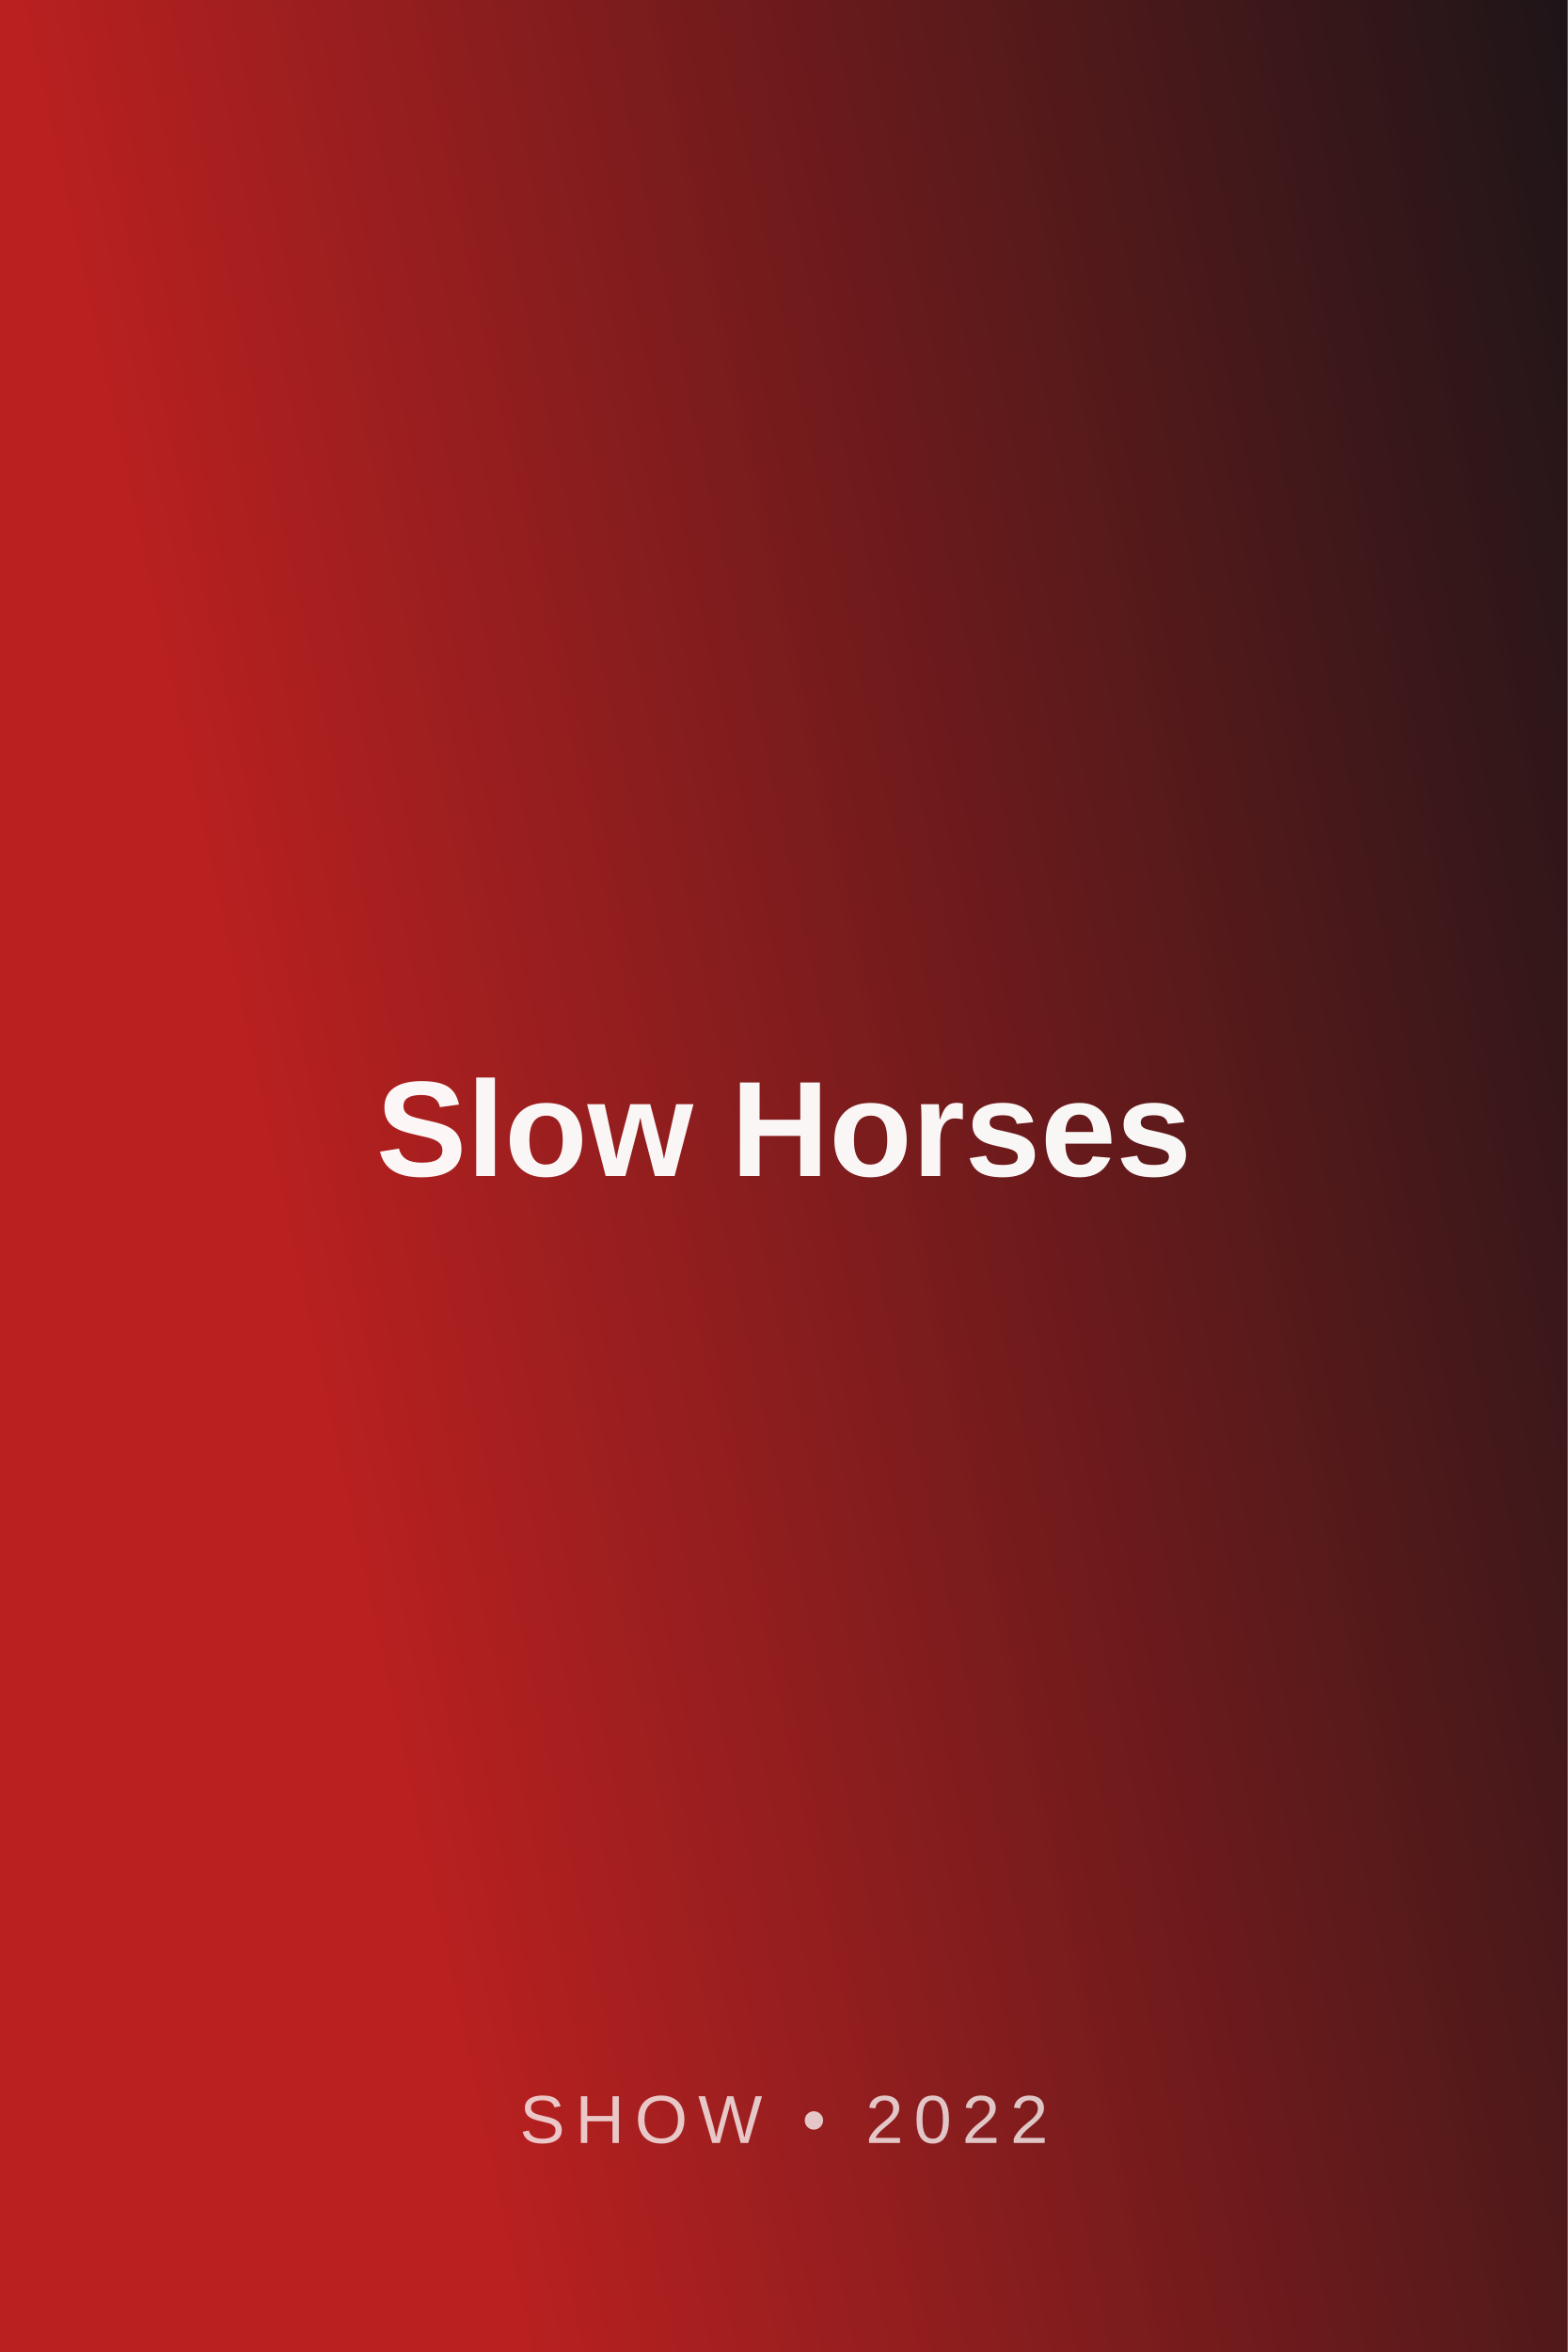
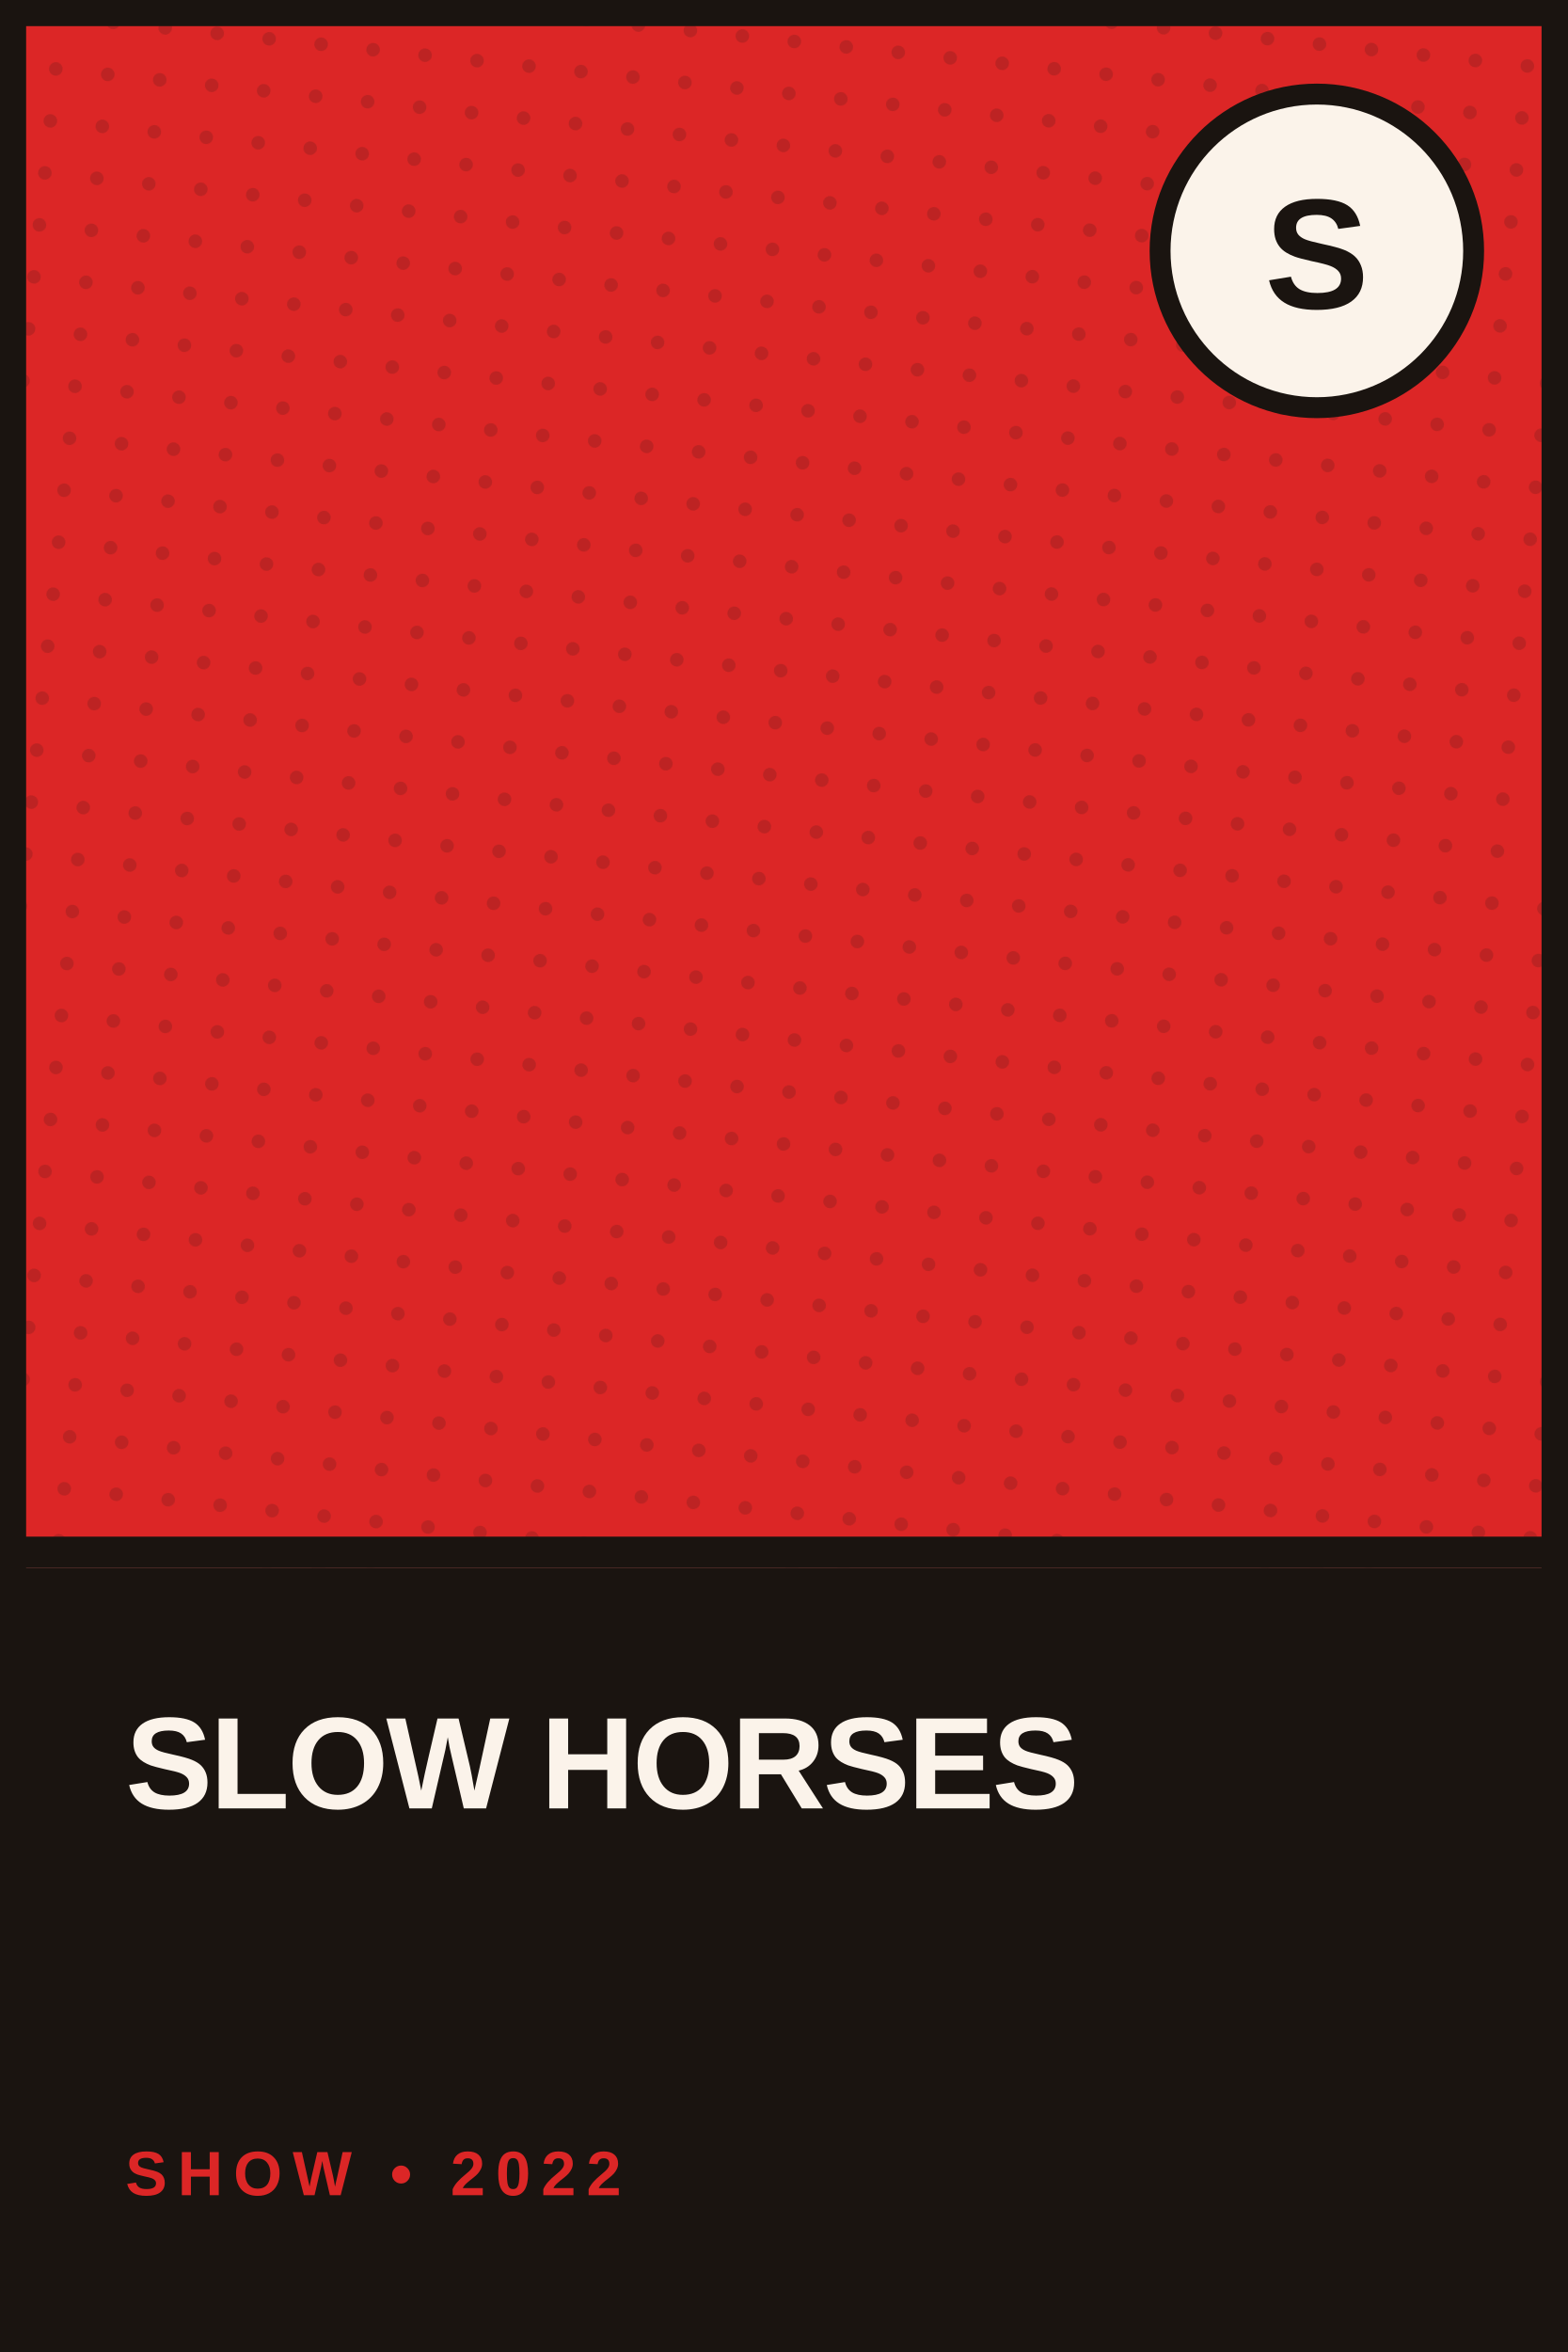
<svg xmlns="http://www.w3.org/2000/svg" viewBox="0 0 300 450">
  <defs>
-     <linearGradient id="g" gradientTransform="rotate(342)">
-       <stop offset="0%" stop-color="#dc2626" />
-       <stop offset="100%" stop-color="#18181b" />
-     </linearGradient>
+     <pattern id="dots-slow-horses" width="10" height="10" patternUnits="userSpaceOnUse" patternTransform="rotate(6)">
+       <circle cx="2" cy="2" r="1.3" fill="#1a1410" opacity="0.16" />
+     </pattern>
  </defs>
-   <rect width="300" height="450" fill="url(#g)" />
-   <rect width="300" height="450" fill="black" opacity="0.15" />
-   <text x="150" y="225" text-anchor="middle" font-family="'Segoe UI', Arial, sans-serif" font-size="26" font-weight="700" fill="white" opacity="0.96">Slow Horses</text>
-   <text x="150" y="410" text-anchor="middle" font-family="'Segoe UI', Arial, sans-serif" font-size="13" letter-spacing="2" fill="white" opacity="0.75">SHOW • 2022</text>
+   <rect width="300" height="450" fill="#fbf3ea" />
+   <rect width="300" height="300" fill="#dc2626" />
+   <rect width="300" height="300" fill="url(#dots-slow-horses)" />
+   <rect x="0" y="294" width="300" height="6" fill="#1a1410" />
+   <rect width="300" height="450" fill="none" stroke="#1a1410" stroke-width="10" />
+   <circle cx="252" cy="48" r="30" fill="#fbf3ea" stroke="#1a1410" stroke-width="4" />
+   <text x="252" y="59" text-anchor="middle" font-family="'Segoe UI', Arial, sans-serif" font-size="30" font-weight="900" fill="#1a1410">S</text>
+   <rect width="300" height="150" y="300" fill="#1a1410" />
+   <text x="24" y="346" font-family="'Segoe UI', Arial, sans-serif" font-size="25" font-weight="900" letter-spacing="-0.5" fill="#fbf3ea">SLOW HORSES</text>
+   <text x="24" y="420" font-family="'Segoe UI', Arial, sans-serif" font-size="12" font-weight="700" letter-spacing="2" fill="#dc2626">SHOW • 2022</text>
</svg>
